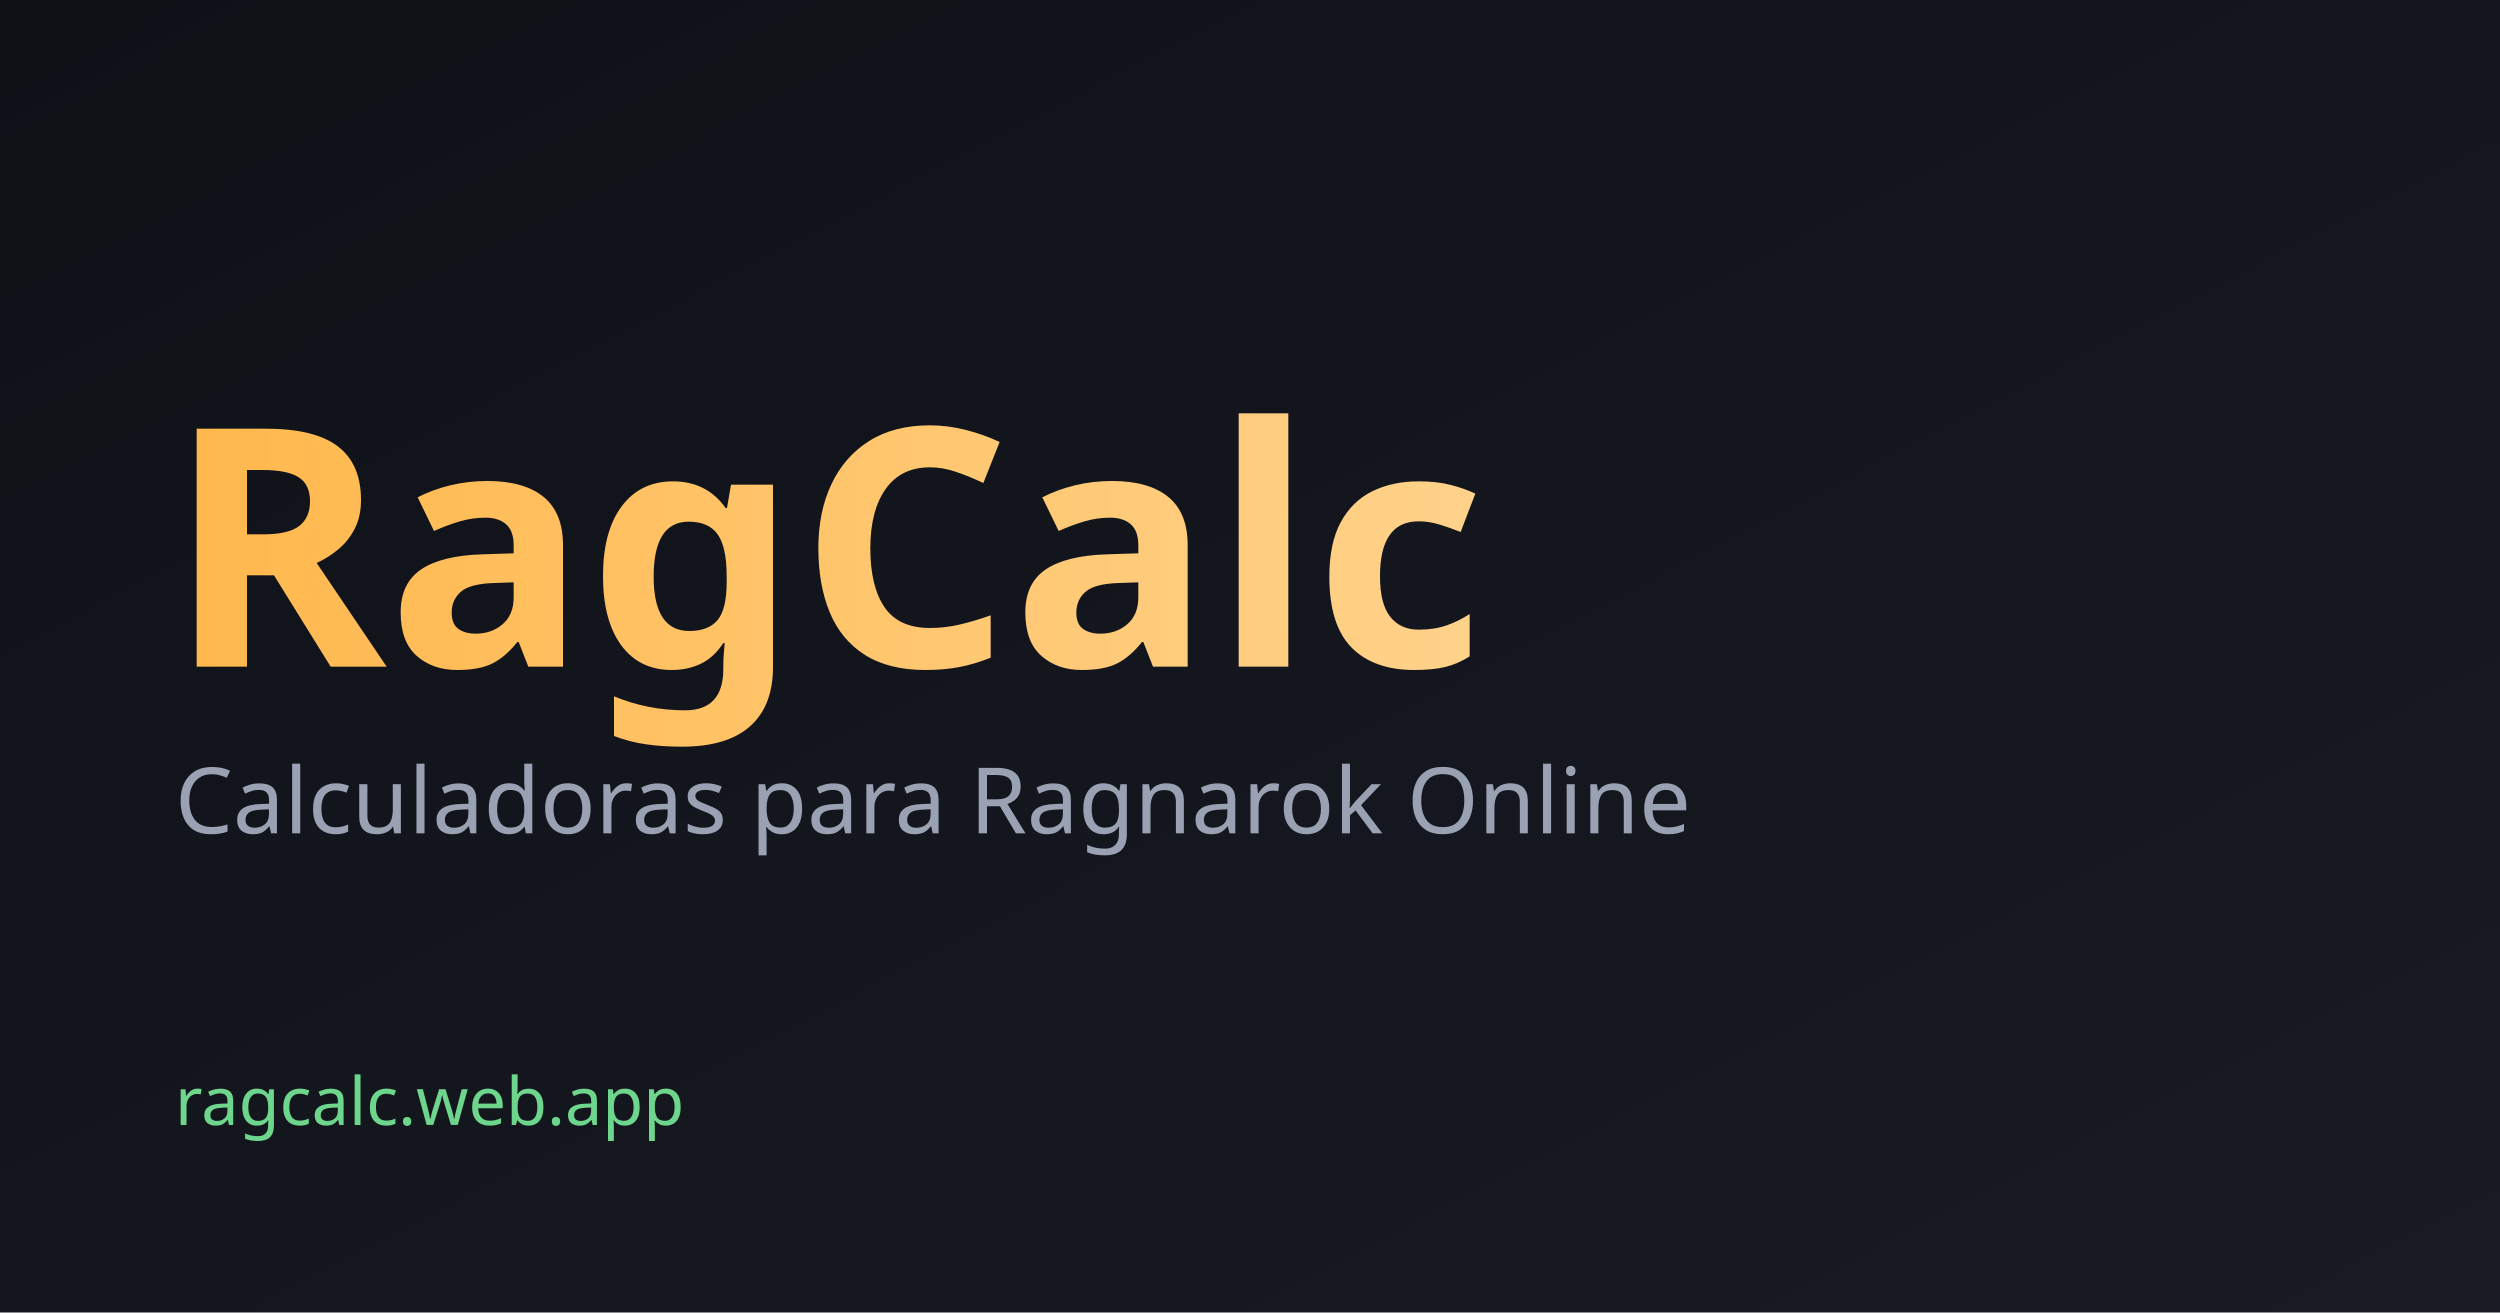
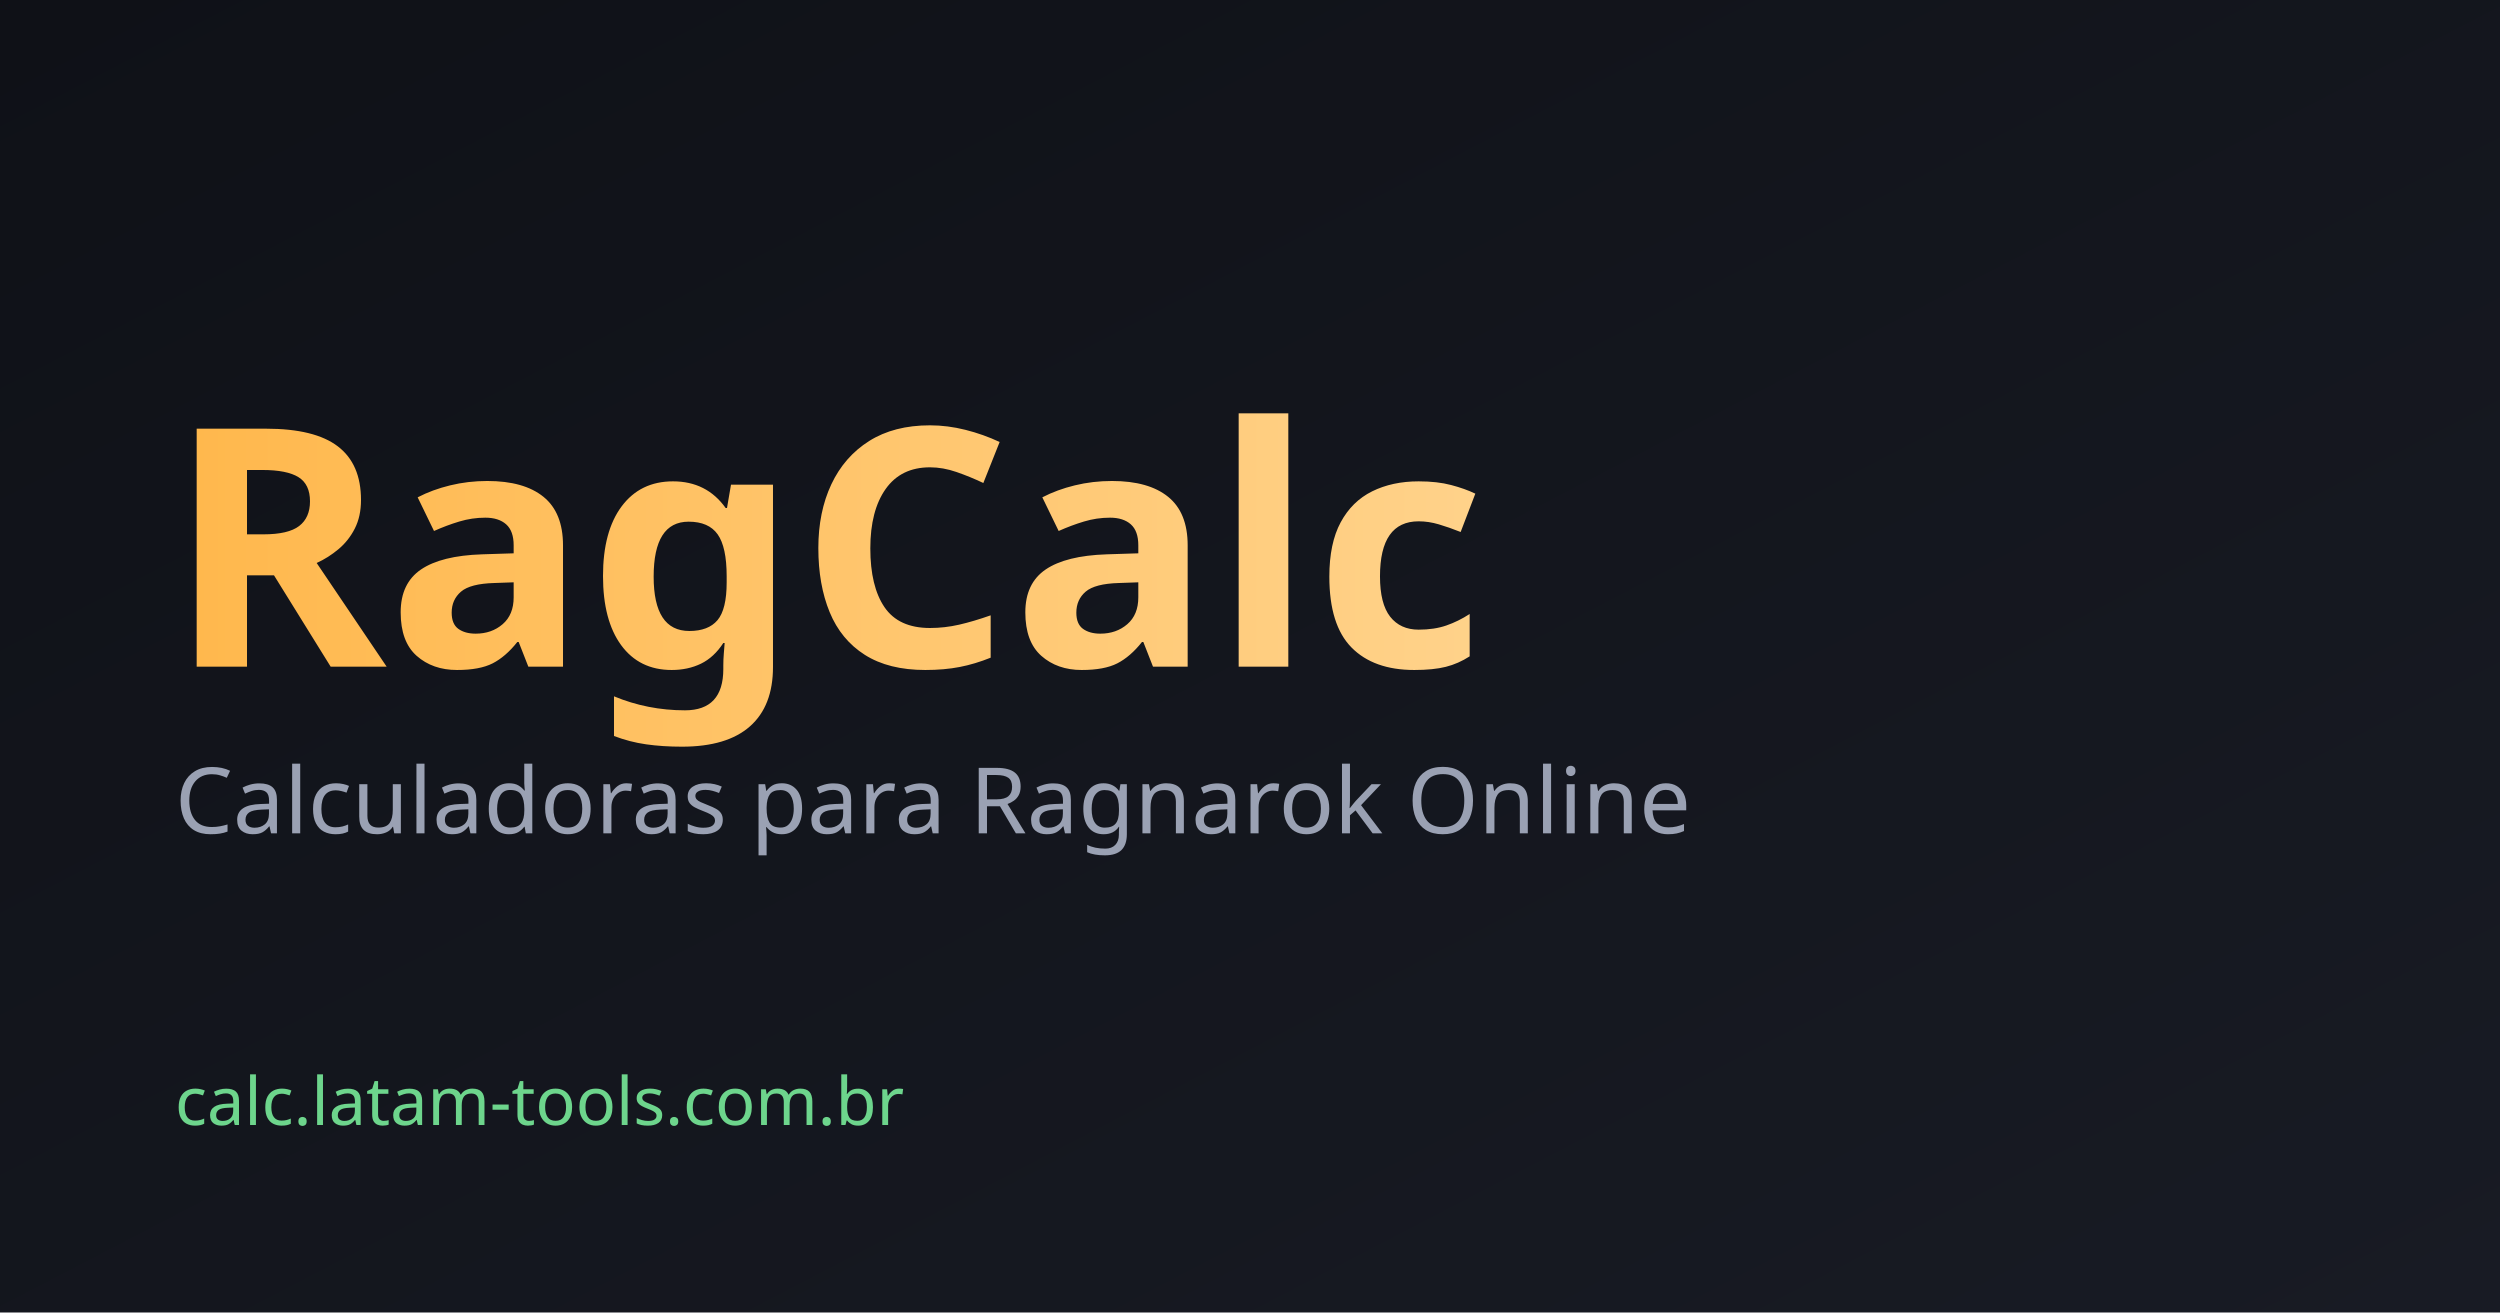
<svg xmlns="http://www.w3.org/2000/svg" viewBox="0 0 1200 630">
  <defs>
    <linearGradient id="bg" x1="0" y1="0" x2="1" y2="1">
      <stop offset="0" stop-color="#0f1117" />
      <stop offset="1" stop-color="#181b24" />
    </linearGradient>
    <linearGradient id="accent" x1="0" y1="0" x2="1" y2="0">
      <stop offset="0" stop-color="#ffb84d" />
      <stop offset="1" stop-color="#ffd28a" />
    </linearGradient>
  </defs>
  <rect width="1200" height="630" fill="url(#bg)" />
  <text x="80" y="320" font-family="system-ui, sans-serif" font-size="160" font-weight="800" fill="url(#accent)">RagCalc</text>
  <text x="84" y="400" font-family="system-ui, sans-serif" font-size="44" font-weight="500" fill="#9aa1b3">Calculadoras para Ragnarok Online</text>
-   <text x="84" y="540" font-family="system-ui, sans-serif" font-size="32" font-weight="400" fill="#6dd58c">ragcalc.web.app</text>
+   <text x="84" y="540" font-family="system-ui, sans-serif" font-size="32" font-weight="400" fill="#6dd58c">calc.latam-tools.com.br</text>
</svg>
